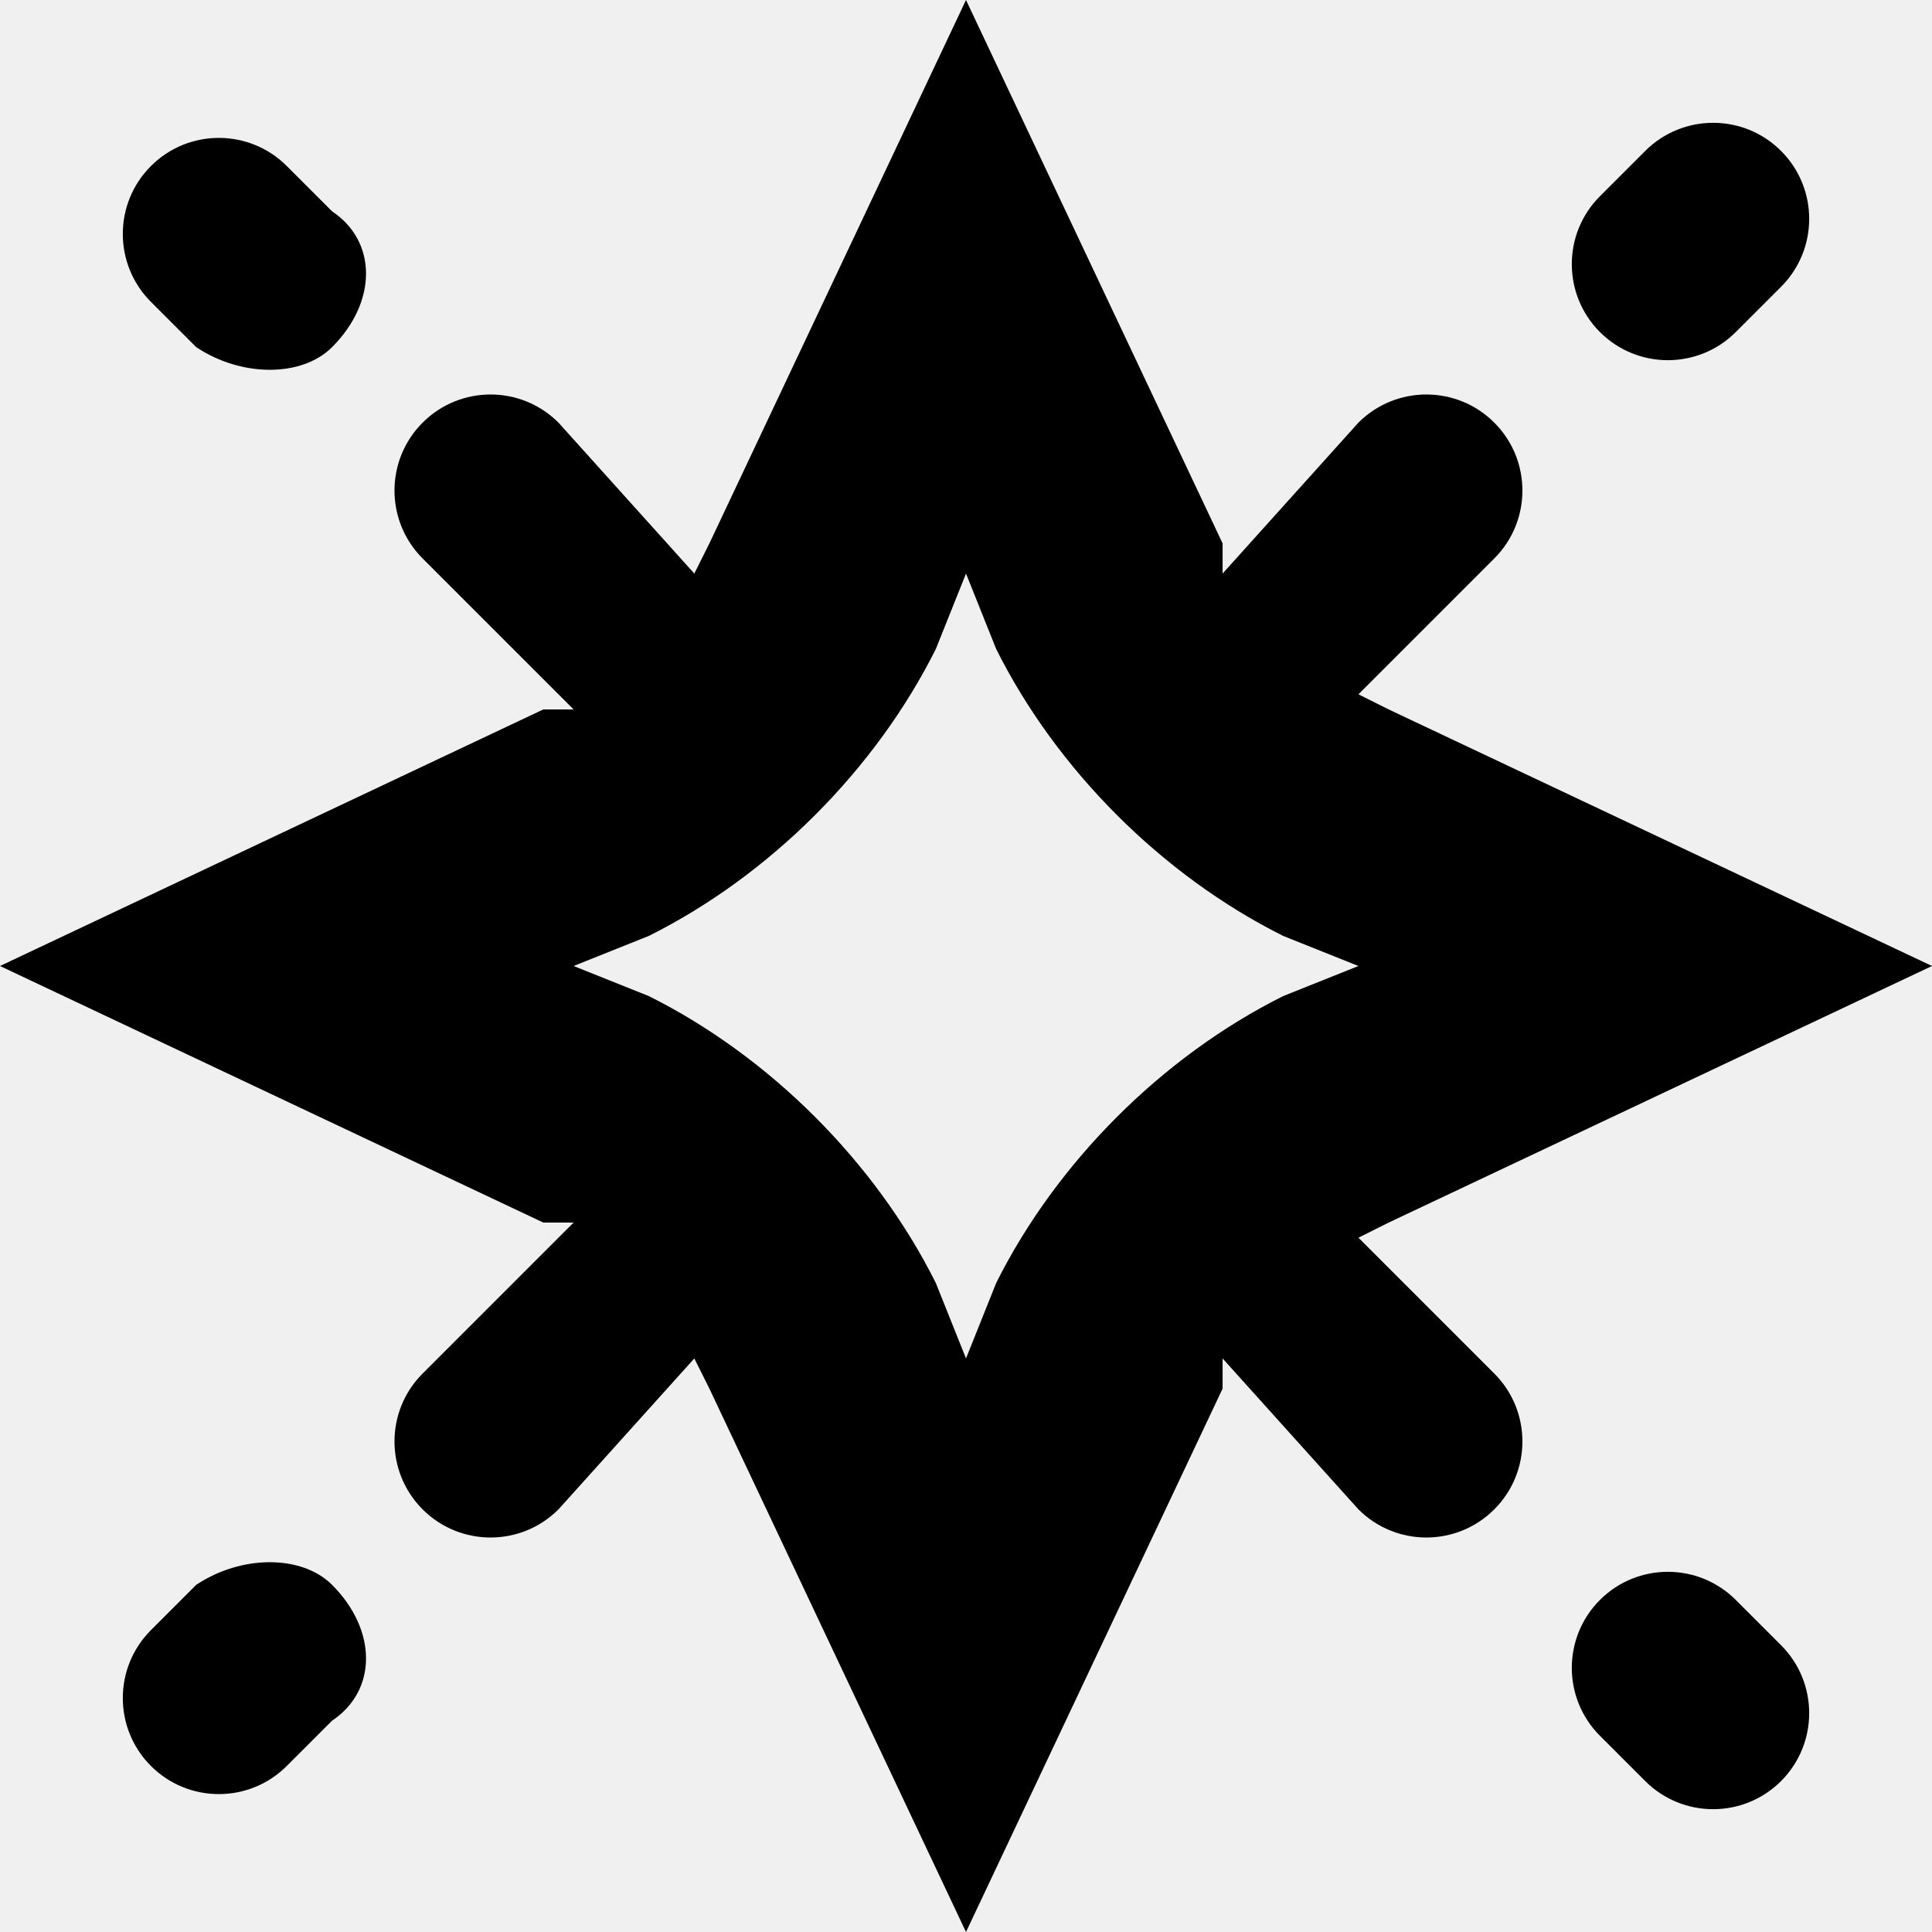
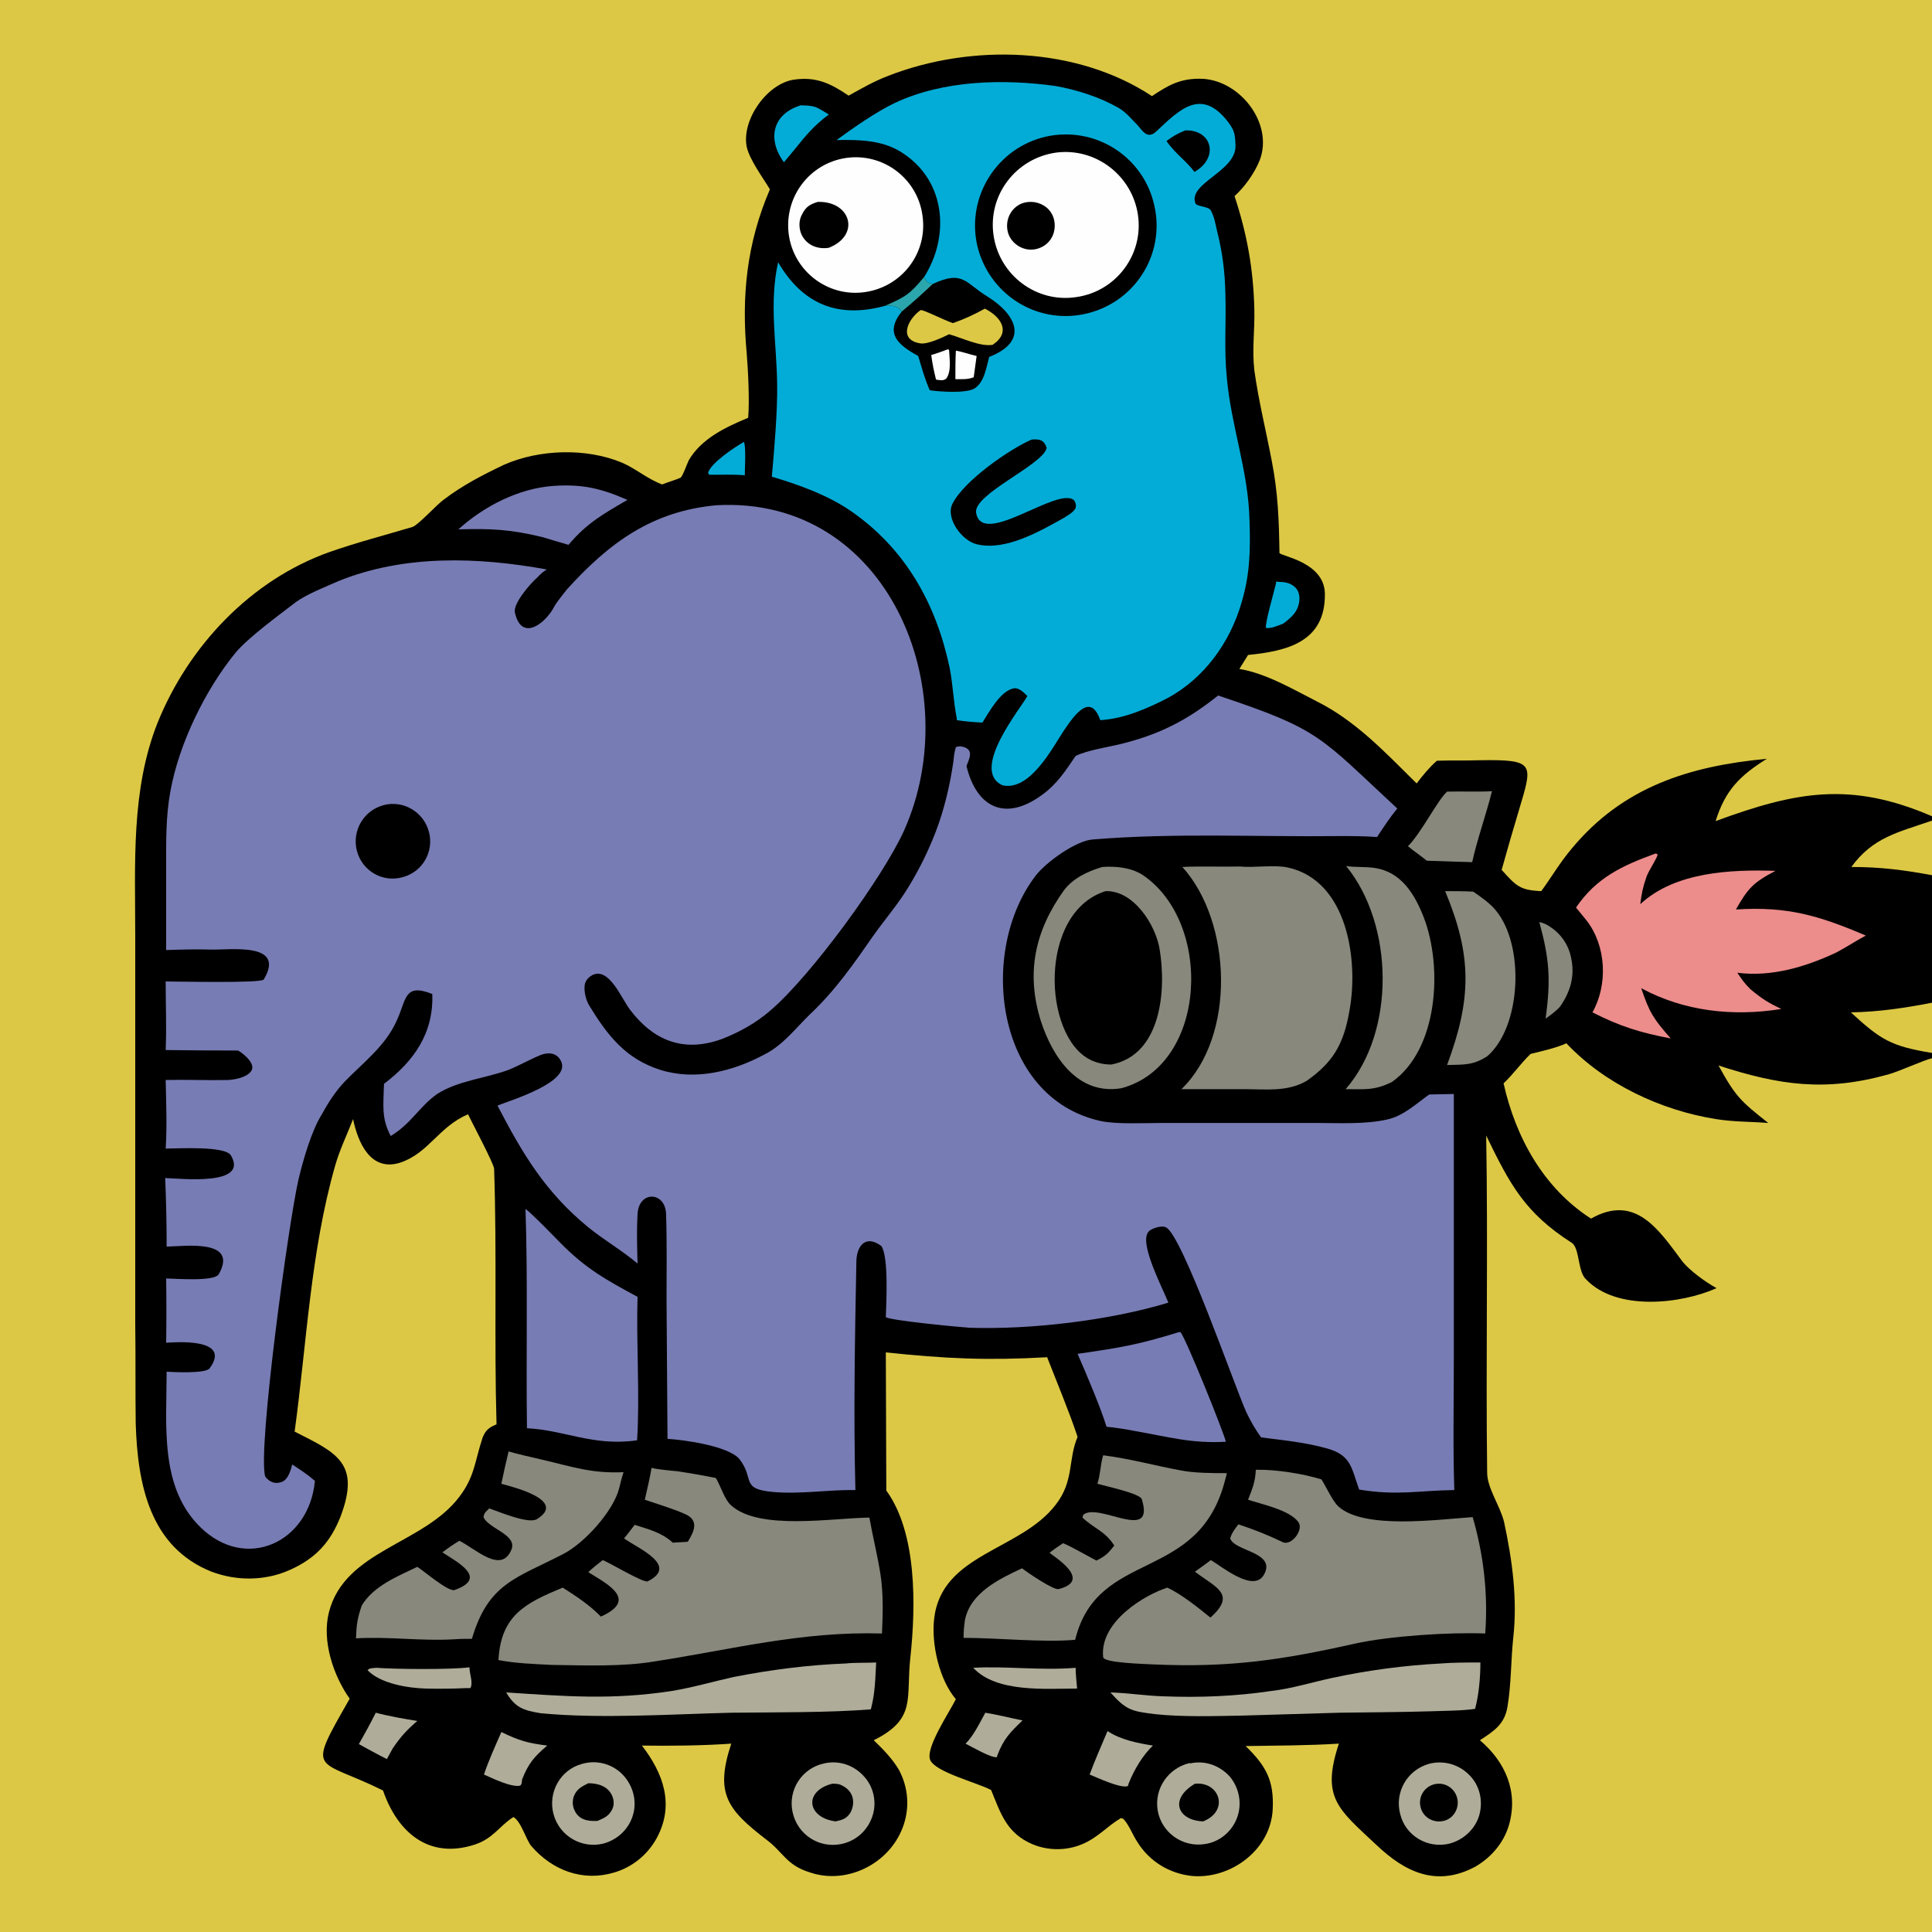
- <svg xmlns="http://www.w3.org/2000/svg" viewBox="0 0 128 128">
-   <path fill-rule="evenodd" d="M81 36 64 0 47 36l-1 2-9-10a6 6 0 0 0-9 9l10 10h-2L0 64l36 17h2L28 91a6 6 0 1 0 9 9l9-10 1 2 17 36 17-36v-2l9 10a6 6 0 1 0 9-9l-9-9 2-1 36-17-36-17-2-1 9-9a6 6 0 1 0-9-9l-9 10v-2Zm-17 2-2 5c-4 8-11 15-19 19l-5 2 5 2c8 4 15 11 19 19l2 5 2-5c4-8 11-15 19-19l5-2-5-2c-8-4-15-11-19-19l-2-5Z" clip-rule="evenodd" />
-   <path d="M118 19a6 6 0 0 0-9-9l-3 3a6 6 0 1 0 9 9l3-3Zm-96 4c-2 2-6 2-9 0l-3-3a6 6 0 1 1 9-9l3 3c3 2 3 6 0 9Zm0 82c-2-2-6-2-9 0l-3 3a6 6 0 1 0 9 9l3-3c3-2 3-6 0-9Zm96 4a6 6 0 0 1-9 9l-3-3a6 6 0 1 1 9-9l3 3Z" />
-   <style>path{fill:#000}@media (prefers-color-scheme:dark){path{fill:#fff}}</style>
+ <svg xmlns="http://www.w3.org/2000/svg" version="1.2" viewBox="0 0 400 400" width="64" height="64">
+   <style>.a{fill:#dcc845}.b{fill:#787cb4}.c{fill:#03acd7}.d{fill:#2ba6ac}.e{fill:#fefefe}.f{fill:#88887d}.g{fill:#ec8c8b}.h{fill:#afad9a}</style>
+   <path d="m0 0h400v169 0.9 11.3 26.4 10.4 1.1 180.9h-400z" />
+   <path class="a" d="m0 0h400v169c-16.9-7.3-28.2-5.1-44.8 1 2-6.4 5-9.4 10.6-12.9-16 1.5-29.8 5.8-40.4 18.6-2.6 3.1-4.1 5.8-6.3 8.8-4.5-0.2-5.2-1.1-8.2-4.4q1.7-6.1 3.5-12.1c2.9-9.8 3.7-10.8-8.1-10.6-2.9 0.1-6 0-8.8 0.1-1.6 1.4-2.9 3-4.2 4.7-6.4-6.3-12.5-12.9-20.7-17-4.9-2.5-10.5-5.8-16-6.7l1.8-2.9c8.1-0.8 16.1-2.7 15.9-12.8-0.2-6.4-8.9-7.6-9.4-8.3-0.1-6.7-0.3-12.5-1.6-19.1-1.2-6.3-2.7-12.3-3.6-18.7-0.5-4.3 0.1-8.4 0-12.6-0.2-8.4-1.5-15.6-4.1-23.5 2.1-1.9 4.1-4.7 5.2-7.4 3-7.8-4.4-17-12.5-16.9-4.1 0-6.5 1.4-9.8 3.6-15.6-10.3-37.4-10.9-54.6-4.2-2.9 1.1-5.5 2.6-8.2 4.1-3.7-2.5-6.7-4-11.4-3.3-5.6 0.9-10.8 8.4-9.7 13.9 0.6 2.7 3.3 6.3 4.8 8.8-4.8 11.2-5.9 22-4.8 34 0.3 3.7 0.6 9.8 0.3 13.3-4.6 1.9-9.7 4.3-12.3 8.8-0.3 0.6-1.3 3.4-1.7 3.6-0.8 0.4-2.9 1-3.8 1.4-3-1.1-5.5-3.3-8.3-4.5-7.4-3.1-17.1-2.8-24.4 0.4-4.4 2.1-8.7 4.3-12.6 7.3-1.4 1-5.2 5.2-6.4 5.6-5.7 1.7-11.5 3.2-17.2 5.2-16.3 5.8-29.2 19.5-35.6 35.4-5.5 13.9-4.6 29.2-4.6 43.9v39.4 41.1c0.1 6.9 0 13.8 0.1 20.7 0.4 12.5 2.9 25.5 15.7 30.6 5.3 2 11.2 1.9 16.3-0.4 5.3-2.4 8.3-5.7 10.4-11 4.2-11.1-0.8-13.2-9.5-17.6 2.5-18.3 3.3-37.3 8.4-55.1 0.9-3.2 2.5-6.5 3.7-9.6 1 4.8 3.6 11 9.8 9 5.9-2 7.9-7.4 14-10 0.7 1.5 5.4 10.3 5.4 11.3 0.6 17.4 0 35.6 0.5 52.9-1.5 0.6-2.3 1.2-2.9 2.8-1.6 4.8-1.6 8-4.8 12.2-7.5 9.9-23.7 11-27 23.9-1.5 5.9 0.9 13.1 4.3 17.9-9.1 15.9-7 12.1 6.9 19 3 8.7 9.5 14.3 19 11.2 3.9-1.3 5-3.8 8-5.7 1.6 0.9 2.6 4.7 3.7 6 4.4 5.1 10.7 7.4 17.1 5.5 3.8-1.1 7-3.7 8.9-7.2 3.7-6.9 1.3-13.4-3.1-19.1 5.5 0.1 13.1 0 18.5-0.4-3.4 10.3-0.9 13.6 7.3 19.9 3.5 2.6 4.1 5.3 9.1 6.8 3.9 1.3 8.2 0.8 11.9-1.2 7.2-3.9 10.4-12.6 6.4-20.1-1.3-2.2-3.3-4.3-5.2-6.1 9-4.5 6.6-8.7 7.6-17.3 1.1-10.4 1.4-25.6-5-34.4l-0.1-28.6c12.3 1.3 21 1.7 33.4 1 1.9 4.9 4.7 11.6 6.3 16.5-2 4.7-0.7 9.1-4.5 14-7.3 9.6-23.7 10.1-25.2 23.7-0.6 5.3 1.1 12.6 4.5 16.6-1.4 2.8-6.4 10.2-5.3 12.6 1.1 2.5 9.5 4.6 12.6 6.2 2 4.9 3.2 8.9 8.5 11.2 3.3 1.4 7.1 1.4 10.4 0 3.3-1.4 5.1-3.7 8-5.4q0.3 0.1 0.5 0.2c1.2 1.3 1.9 3.3 2.9 4.8 2.5 4 6.6 6.5 11.3 7 8 0.7 16.3-5.4 16.7-13.8 0.3-6-1.4-9-5.6-13.1 6.3-0.1 13-0.1 19.3-0.5-3.7 11.2-0.2 13.5 7.8 21 6 5.7 12.5 8.7 20.4 4.5 3.3-1.9 5.9-4.9 7-8.6 2-6.9-0.7-13.1-6-17.6 2.9-1.9 5.1-3.3 5.7-6.9 0.8-4.7 0.7-9.6 1.2-14.3 0.9-8-0.2-16.1-1.9-24-0.8-3.3-3.5-7-3.5-10.2-0.3-23.2 0.2-46.6-0.2-69.8 4.9 10.1 8 16 17.7 22.2 1.7 1.1 1.2 6 3 7.6 6.3 6.6 19.6 5.1 27 1.8-2.2-1.2-5.7-3.7-7.2-5.7-4.8-6.4-9.6-13.9-18.8-8.7-9.8-6.3-15.6-16.8-18.1-28 2.1-2 3.7-4.3 5.6-6.1 2.4-0.6 5.2-1.2 7.4-2.2 7.9 8.4 19.6 13.9 31 15.7 3.8 0.6 7.1 0.5 10.8 0.8-5.7-4.5-6.8-5.5-10.3-11.9 12.6 4.1 22.2 5.5 35.3 1.8 2.4-0.7 7.4-3 8.9-3.3v180.9h-400z" />
+   <path class="a" d="m400 169.9v11.3c-6-1.1-10.6-1.7-16.7-1.7 4.5-6.2 9.8-7.2 16.7-9.6z" />
+   <path class="a" d="m400 207.6v10.4c-8.5-1.4-10.6-2.7-16.8-8.4 5.8-0.1 11.1-0.9 16.8-2z" />
+   <path class="b" d="m148.4 104.6c35.6-1.9 51.7 38.4 38.8 67.3-4.3 9.6-19.4 30.3-27.8 37.4-2.9 2.5-6.3 4.4-9.9 5.8-7.9 2.9-14.2 0.4-19.1-6.1-1.7-2.2-4.3-8.9-7.8-7.1-0.7 0.4-1.3 1-1.5 1.8-0.3 1.3 0.2 3.4 0.9 4.5 3.8 6.2 7.5 11 14.7 13.3 7.3 2.3 15.1 0.3 21.6-3.2 3.8-1.9 6.4-5.4 9.4-8.3 5.3-5 9.1-10.5 13.2-16.4 2.5-3.5 5.2-6.6 7.4-10.3q3.2-5.3 5.4-11c1.8-4.7 3-9.8 3.7-14.7 0.1-1.1 0.2-1.9 0.5-2.9 0.4-0.2 0.9-0.2 1.4-0.1 2.5 0.6 1.3 2.6 0.8 4 2.1 8.7 8.1 11.5 15.6 6 3.1-2.2 4.9-5 7-8.1 2.5-1.2 6.7-1.8 9.5-2.5 8-2 13.6-4.9 20-10 21.3 7.1 20.9 8.4 37.1 23.4-1.6 1.9-2.8 3.8-4.2 5.9-2.5-0.2-5.1-0.2-7.7-0.2-17 0.2-34.2-0.7-51.1 0.7-3.5 0.2-9.7 4.7-11.8 7.4-12.1 15.6-8.5 46.1 13.4 50.9 3.3 0.7 9.1 0.4 12.5 0.4h17.2 15.1c4.6 0 9.9 0.3 14.4-0.7 3.4-0.7 6-3.2 8.8-5.2l5.1-0.1v54.9c0 8.8-0.2 18.3 0.1 27.1-7.5 0.1-11.8 1.2-19.7-0.1-1.6-4.4-1.6-7.1-6.6-8.5-4.6-1.3-9.1-1.7-13.7-2.3q-1.8-2.5-3.1-5.3c-2.5-5.6-13.2-36.5-16.6-38.2-0.7-0.3-1.5-0.1-2.2 0.1-0.7 0.3-1.4 0.5-1.7 1.3-1.2 2.8 3.2 11.2 4.4 14.2-12.2 3.7-28.4 5.6-41.1 5.2-1.8-0.1-16.5-1.5-17.4-2.2 0.1-3.2 0.6-12.3-0.9-14.7-3.3-2.5-5.2 0-5.2 3.3-0.3 15.5-0.6 31.6-0.2 47.2-5.6-0.1-11.4 0.9-17 0.4-6.9-0.6-3.8-2.7-7-6.8-2.2-2.7-11.4-4-14.9-4.2l-0.2-28.8c0-5.9 0.1-11.9-0.1-17.8-0.2-4.7-5.7-4.8-5.9 0.1-0.2 3.5-0.1 6.7 0 10.2-3.2-2.7-7-4.9-10.2-7.5-8.9-7.3-13.6-15.2-18.8-25.2 2.7-1.1 15.5-4.9 13.1-9.3-0.8-1.6-2.5-1.8-4.1-1.2-2.2 0.9-4.5 2.2-6.7 3.1-4.9 1.8-10.4 2.2-14.8 5-3.8 2.7-5.2 6-9.6 8.7-2-3.7-1.5-6.5-1.4-10.8 6.2-4.7 10.3-10.5 10-18.6-6-2.4-5.3 1.3-7.5 5.8-2.3 5-6.8 8.4-10.6 12.3-1.9 2-3.4 4.3-4.7 6.7-2.2 3.4-4 9.8-4.9 13.6-2 8.6-8.5 55.8-6.9 61.5 0.9 1.2 2.2 1.7 3.7 1 1.1-0.6 1.6-2.3 1.9-3.5 1.8 1.2 3.1 2 4.7 3.4-1.2 12.8-14.3 18.8-23.7 9.6-8.5-8.3-7-21.1-7-32.2 1.7 0.1 8.1 0.4 8.9-0.7 4.7-6.4-7.3-5.4-9-5.3q0.1-6.7 0-13.3c1.8 0 10 0.7 10.9-0.9 4.1-7.3-6.9-5.8-10.8-5.7q0-7.1-0.3-14.2c3.3 0.1 17.4 1.7 13.6-4.7-1.2-2-11.1-1.4-13.5-1.4 0.3-4.6 0.1-9.6 0-14.2 4.3-0.1 8.7 0.1 13 0 1.4-0.1 3.6-0.5 4.6-1.7 1.3-1.5-1.4-3.7-2.6-4.4q-7.5 0-15-0.1c0.2-4.4 0-9.8 0-14.2 2.2 0 19.8 0.4 20.3-0.4 4.7-7.8-7-6.1-10.8-6.2-3.5-0.1-6.5 0-9.4 0.1v-17.1c0-5.4-0.1-10.5 0.9-15.9 1.8-9.8 7.2-20.9 13.5-28.6 2.7-3.2 8.9-7.7 12.4-10.4 2.3-1.7 6.2-3.2 8.9-4.4 13.6-5.5 28.8-5 43.1-2.4q-1.1 0.7-1.9 1.6c-1.6 1.4-5.1 5.5-4.7 7.3 1.4 6.3 6.5 2.1 8.2-1.3 0.5-0.9 2.2-3 2.6-3.5 8.7-9.6 17.6-16.2 31-17.4z" />
+   <path d="m79.4 166.7c4.1-1.1 8.3 1.4 9.4 5.5 1.1 4.1-1.3 8.3-5.4 9.4-4.2 1.2-8.4-1.3-9.5-5.4-1.1-4.2 1.4-8.4 5.5-9.5z" />
+   <path class="c" d="m173.2 29c3.4-2.5 8.3-5.9 12.1-7.7 10-4.7 22.4-5 33.2-3.5 4.5 0.8 9.2 2.3 13.2 4.6 1.5 0.9 2.7 2.4 3.9 3.6 1 1.2 2 2.8 3.7 1.3 4.9-4.6 9.4-9.3 15-2 1.3 1.8 1.4 2.4 1.5 4.8 0.2 5.4-9.9 7.8-8.3 12 0.3 0.7 2.8 0.6 3.2 1.5 0.8 1.5 0.9 2.7 1.3 4.3 1.1 4.4 1.6 8.3 1.7 12.8 0.2 5.8-0.3 11.7 0.3 17.5 0.9 10.1 4.5 19.4 4.7 29.7 0.2 5.9 0.1 10.9-1.6 16.7-2.4 8.4-7.8 15.9-15.5 20-4.3 2.2-8.9 4.2-13.8 4.5-2-5.7-5.2-1.3-7.5 2.1-2.4 3.6-7 12.6-12.7 11.4-7-3.1 4.1-16.4 5.1-18.5-0.7-0.7-1.7-1.7-2.7-1.6-2.8 0.4-5.2 4.9-6.6 7.1-2-0.1-3.3-0.2-5.3-0.5v-0.3c-0.7-3.5-0.8-7.1-1.5-10.6-2.8-13.2-9.1-24.5-20.3-32.3-4.7-3.3-11-5.6-16.5-7.2 0.5-5.6 1.2-13.7 1.1-19.2-0.1-8.4-1.7-16.7 0.2-25.2 5.1 8.7 12.4 11.7 22.2 9 4.1-1.8 5-2.3 8-5.9 5.3-8.3 4.6-19.6-4.1-25.5-4.1-2.9-9.1-3-14-2.9z" />
+   <path d="m183.3 63.3c4.1-1.8 5-2.3 8-5.9 0.7 1.1 0.7 1.1 1.8 1.4 6.4-3 6.8-0.1 11.5 2.7 5.7 3.6 8.6 9.1 0.2 12.4-0.6 2.2-1 5.2-3 6.5-1.7 1.1-7.3 0.7-9.3 0.4-1.1-2.5-1.6-4.5-2.4-7.1-4-2.2-7.1-4.6-3.4-9.2-0.9-1.3-2-1.2-3.4-1.2z" />
+   <path class="d" d="m183.3 63.3c4.1-1.8 5-2.3 8-5.9 0.7 1.1 0.7 1.1 1.8 1.4-2.2 2.1-4.1 3.8-6.4 5.7-0.9-1.3-2-1.2-3.4-1.2z" />
+   <path class="a" d="m190.6 64.2c0.6-0.1 4.9 2.1 6.7 2.7q3.4-1.2 6.6-3c3.4 1.7 5.5 4.9 1.6 7.5-2.6 0.4-6.2-1.4-9-2.2-1.4 0.7-4.4 2.1-5.9 1.9-4.7-0.7-2.7-5 0-6.9z" />
+   <path class="e" d="m197.9 72.6c1.3 0.2 2.9 0.8 4.3 1.1-0.2 1.4-0.4 3-0.6 4.4-1.2 0.5-2.5 0.4-3.8 0.4 0-2.1 0-3.8 0.1-5.9z" />
+   <path class="e" d="m196.3 72.3l0.2 0.2c0.1 2 0.5 4.4-0.6 5.9-0.7 0.5-1.2 0.3-2.1 0.2-0.5-2-0.7-3-1-5.1 1.1-0.3 2.4-0.8 3.5-1.2z" />
+   <path d="m216.5 28.3c10.2-2.3 20.3 4.1 22.5 14.3 2.3 10.2-4.2 20.2-14.4 22.4-10.1 2.2-20-4.2-22.3-14.3-2.2-10.1 4.2-20.1 14.2-22.4z" />
+   <path class="e" d="m218.6 31.6c8.2-1.1 15.8 4.7 17 12.9 1.2 8.2-4.5 15.8-12.7 17-8.3 1.3-16-4.5-17.2-12.8-1.2-8.3 4.6-15.9 12.9-17.1z" />
+   <path d="m211.6 42.1c1.7-0.6 3.6-0.3 5 0.8 1.4 1.1 2 2.9 1.7 4.7-0.3 1.8-1.5 3.2-3.2 3.8-2.5 0.9-5.3-0.4-6.3-2.9-0.9-2.6 0.3-5.4 2.8-6.4z" />
+   <path d="m213.6 91c1.6-0.1 2.5 0 3.1 1.7-0.6 3.5-15.3 9.6-14.6 13.5 1.3 7.3 17-5.7 20.3-2.6 0.4 0.8 0.4 0.8 0.3 1.6-0.5 0.9-1.5 1.4-2.4 2-5 2.8-12.1 6.9-18 5.5-3.2-0.7-6.6-5.5-5.1-8.4 2.4-4.8 11.8-11.3 16.4-13.3z" />
+   <path d="m245.4 27c5.5-0.2 7.1 5.6 1.9 8.6-1.6-2.2-3.9-3.7-5.8-6.4 1.5-1.1 2.2-1.5 3.9-2.2z" />
+   <path class="f" d="m134.9 303.9c0.9 0.3 4.1 0.6 5.3 0.7q4 0.6 8 1.4c1 1.6 1.8 4.5 3.2 5.7 5.8 5.2 20.8 2.6 28.6 2.5 0.7 4 1.7 7.9 2.3 11.8 0.6 4 0.5 8.1 0.3 12.2-16.6-0.5-31 3.3-47.2 5.8-6.6 1.1-14.4 0.8-21.2 0.7-3.8-0.2-7.3-0.3-11-1 0.5-9.3 5.6-11.8 13.3-15 2.7 1.7 5.7 3.7 7.9 6 7.8-3.5 1.4-6.7-2.6-9.2 0.8-0.8 2.1-1.8 3-2.5 1.5 0.6 8.5 4.8 9.3 4.4 6.6-3.3-2.2-6.9-4.9-8.9 0.8-0.9 1.4-1.8 2.2-2.8 3.1 1 5.6 1.6 7.9 3.7 0.9-0.1 2.2-0.1 3.1-0.2 1.3-2.1 2.4-4.4-0.5-5.7-2.4-1.1-5.8-2.1-8.4-3 0.5-2.3 1-4.2 1.4-6.6z" />
+   <path class="f" d="m260 304.3c4-0.1 9.8 0.8 13.6 2 1 1.6 2.3 4.5 3.5 5.6 5.3 4.8 20.5 2.7 27.8 2.2 2.3 7.9 3.2 16 2.6 24.1-7.3-0.3-19.8 0.5-27 2.1-15.2 3.4-25.9 5-41.7 4.3-1.7-0.1-10.3-0.3-10.4-1.5-0.8-7.4 8.8-13 13.3-14.4 3.1 1.5 6.3 4.1 8.9 6.2 5.5-4.9 1.1-6.2-3.2-9.5q1.7-1.2 3.3-2.4c2.5 1.5 8.9 6.8 11 3 2.6-4.7-6.2-4.8-7-7.5 0.3-1.1 1-2 1.7-2.9 3.3 1.1 6.1 2.2 9.2 3.7 1.8 0.8 4.4-2.6 3.2-4.2-1.9-2.5-7.4-3.6-10.4-4.6 0.9-2.3 1.5-3.7 1.6-6.2z" />
+   <path class="f" d="m244.8 179.5c3.7-0.2 8.1 0 11.9-0.1 2.8 0.3 7.2-0.4 9.9 0.2 12.4 2.7 14.7 19.2 12.8 29.6-1.2 7.1-3.5 10.8-8.9 14.6-4 2.3-8.4 1.7-12.9 1.7h-13c11.3-10.9 10.5-34.6 0.2-46z" />
+   <path class="f" d="m228.2 179.5c2.8-0.2 5.9 0.1 8.3 1.6 14.7 9.8 13.5 39.4-4.3 44.2-8.9 1.5-14.2-6.2-16.7-13.9-3.1-9.9-1.3-18.6 4.8-27.1 1.9-2.5 4.9-3.9 7.9-4.8z" />
+   <path d="m228.9 184.5c5.8-0.2 10.4 7 11.2 12.1 1.4 8.5 0.3 21.8-10 23.8-1.5 0-3-0.3-4.4-1-9.8-4.9-10.8-30.5 3.2-34.9z" />
+   <path class="g" d="m342.8 176.7l0.4 0.2c-0.1 0.8-1.9 3.4-2.3 4.6-0.8 2.3-1 3.4-1.3 5.7 7.2-6.7 18.7-7.2 28-6.9-4.6 2.4-5.7 3.6-8.2 8 10.7-0.7 17.3 1.3 26.9 5.4-2.1 1.1-4 2.4-6.1 3.5-6.4 3-13.4 5.1-20.5 4.2 1 1.5 1.5 2.2 2.7 3.4 2.4 2 3.7 2.8 6.4 4.1-10 1.6-20.1 0.5-29-4.3 1.7 5.1 2.6 6.4 6.1 10.4-6.3-1.2-10.5-2.5-16.2-5.4 3.2-5.7 2.9-13.7-1.2-19-0.7-0.9-1.5-1.8-2.2-2.7 4.2-6.2 9.6-8.7 16.5-11.2z" />
+   <path class="b" d="m108.8 250.3c1.4 1 5.9 5.7 7.3 7.1 5.2 5.3 9.6 7.7 15.9 11.1-0.3 9.3 0.5 20.7-0.1 29.7-9.1 1.3-14.9-2.1-22.8-2.5-0.2-15 0.2-30.5-0.3-45.4z" />
+   <path class="f" d="m228.4 301.3c5.5 0.7 10.5 2.1 15.9 3.1 2.9 0.6 6.8 0.6 9.7 0.6q-0.1 0.6-0.3 1.2c-5.4 21.8-26.4 14.2-31.1 33.3-6.6 0.6-16-0.4-23.1-0.4 0-1.4 0.1-2.5 0.3-3.8 1.2-5.6 7.1-8.4 11.8-10.6 1.3 1 6.6 4.6 7.6 4.3 7-1.8-0.8-6.6-1.9-7.5 0.7-0.6 1.9-1.4 2.8-2 1.9 0.8 4.8 2.5 6.9 3.6 2-1 2.4-1.5 3.7-3.1-1.9-3-4-3.4-6.6-5.8l0.2-0.6c3.2-2.6 14.9 5.9 12.1-3.2-0.3-1.2-7.9-2.8-9.2-3.2 0.6-1.7 0.6-3.9 1.2-5.9z" />
+   <path class="f" d="m105.3 300.5c2 0.6 4.8 1.2 6.9 1.7 6.4 1.5 10.3 2.9 16.9 2.6-0.3 0.9-0.7 2.4-0.9 3.3-1.2 4.8-7.3 11.5-11.7 13.7-9.7 5-15.4 6-18.8 17.5-1.2 0-2.5 0-3.7 0.1-6.7 0.4-13.5-0.6-20.3-0.2 0.1-2.8 0.3-4.2 1.2-6.8 2.4-4 7.3-6 11.5-8 1.3 0.8 6.4 5.2 7.7 4.8 7.1-2.5 0.5-5.8-2.5-7.8 1.3-1 2.2-1.6 3.5-2.4 3.3 1.6 8.7 7 10.8 1.8 1.2-3.1-4.8-4.3-5.8-6.7 0.2-1 0.4-1 1.2-1.8 2.3 0.8 8.2 3.3 9.9 2.2 6.4-4-5.7-6.8-7.4-7.3q0.7-3.4 1.5-6.7z" />
+   <path class="e" d="m175.2 32.7c7.7-1.1 14.8 4.3 15.8 12 1.1 7.8-4.4 14.8-12.1 15.8-7.6 1-14.6-4.4-15.6-12-1-7.7 4.3-14.7 11.9-15.8z" />
+   <path d="m169.3 41.8c6.9-0.2 8.9 6.9 2.3 9.5-2.5 0.4-4.9-0.7-5.8-3.1-0.4-1.2-0.4-2.6 0.2-3.7 0.8-1.7 1.7-2.2 3.3-2.7z" />
+   <path class="h" d="m298.4 344.4c2.4-0.2 5.6-0.2 8.1-0.2 0 3-0.3 6.6-1.1 9.6-2.6 0.4-6.4 0.4-9.1 0.5-6.4 0.2-12.7 0.2-19 0.3l-20.3 0.6c-5.7 0.1-12.2 0.3-17.8-0.3-4.9-0.6-6-0.8-9.3-4.5 3.5 0.1 7.4 0.7 10.9 0.8 7.5 0.3 15 0 22.4-1.1 4.3-0.5 8.4-1.8 12.6-2.7 7.4-1.6 15-2.6 22.6-3z" />
+   <path class="h" d="m175.2 344.4c1.7-0.2 4.4-0.1 6.2-0.2-0.2 3.5-0.2 6.3-1.1 9.7-8.5 0.7-20.1 0.6-28.8 0.7-12.7 0.3-27.1 1.3-39.6 0.1-3.5-0.6-5.2-1.1-7.1-4.3 12.3 0.8 21.8 1.6 34.3-0.3 4.7-0.8 8.3-1.9 12.8-2.9 7.7-1.5 15.4-2.5 23.3-2.8z" />
+   <path class="f" d="m278.7 179.3c1.8 0.3 4 0.1 5.9 0.4 5.5 0.8 8.3 5.4 10.2 10.3 3.9 10.2 3 27.2-6.6 34-3.6 1.8-5.6 1.5-9.6 1.5 10.4-11.9 10-34.1 0.1-46.2z" />
+   <path class="b" d="m244.1 275.8h0.3c1.1 1.2 9.1 21.1 9.4 22.7-7.1 0.4-11.8-1-18.7-2.2-1.4-0.3-4.6-0.8-6-0.9-1.3-4.2-4.3-11.2-6-15.1 8.9-1.3 12.2-1.8 21-4.5z" />
+   <path class="f" d="m299.2 184.5c1.9 0 3.9 0 5.8 0.1 1.5 1 3.6 2.5 4.7 3.9 6 7.2 5.3 24.1-1.8 30.2-3 1.9-4.8 1.7-8.3 1.8 5.1-13.7 5.2-22.6-0.4-36z" />
+   <path class="b" d="m114.6 100.6c6-0.4 9.8 0.5 15.3 2.9-5 2.9-8.4 4.8-12.2 9.3-1.8-0.5-3.7-1.1-5.4-1.6-6.6-1.6-10.7-1.8-17.4-1.6 5.3-4.8 12.5-8.5 19.7-9z" />
+   <path class="h" d="m170.6 365.1c3-0.7 6.1 0.3 8.2 2.6 2.1 2.2 2.8 5.5 1.8 8.4-1 2.9-3.4 5.1-6.5 5.7-4.6 0.9-9-2-10-6.6-1-4.6 1.9-9.1 6.5-10.1z" />
+   <path d="m172.3 369.3c0.8 0 1.4 0 2.1 0.4 1 0.5 1.8 1.3 2.1 2.4 0.3 1.1 0.1 2.3-0.5 3.3-0.8 1.2-1.7 1.4-3 1.7-6-0.8-6.6-6.3-0.7-7.8z" />
+   <path class="h" d="m120.5 365.2c3-0.9 6.2 0 8.3 2.1 2.2 2.2 3.1 5.4 2.3 8.3-0.8 3-3.2 5.3-6.2 6.1-4.5 1.1-9.1-1.6-10.3-6.1-1.2-4.5 1.4-9.2 5.9-10.4z" />
+   <path d="m121.8 369.2c2 0 4 0.6 4.9 2.5 0.4 0.9 0.5 1.9 0.1 2.8-0.7 1.5-1.7 1.9-3.1 2.5-2 0.1-3.9-0.2-4.8-2.3-0.4-0.9-0.4-1.9-0.1-2.8 0.6-1.5 1.6-2 3-2.7z" />
+   <path class="h" d="m295.8 365.2c2.9-0.8 6.1 0 8.3 2.2 2.2 2.1 3 5.3 2.2 8.3-0.8 2.9-3.2 5.2-6.2 6-4.5 1.1-9.1-1.6-10.2-6.1-1.2-4.5 1.4-9.1 5.9-10.4z" />
+   <path d="m297 369.4c2.1-0.5 4.2 0.8 4.7 2.9 0.5 2-0.7 4.2-2.8 4.7-2.1 0.5-4.3-0.7-4.8-2.9-0.5-2.1 0.8-4.2 2.9-4.7z" />
+   <path class="h" d="m246.4 365.1c3-0.7 6.1 0.4 8.2 2.7 2 2.4 2.6 5.7 1.5 8.6-1.1 2.9-3.7 5-6.7 5.4-4.6 0.7-8.9-2.4-9.7-6.9-0.8-4.6 2.2-8.9 6.7-9.9z" />
+   <path d="m247.4 369.3c5.1-0.5 7.2 5.6 1.7 7.8-5.3-0.2-7.1-4.6-1.7-7.8z" />
+   <path class="f" d="m299.6 163.9c2.9-0.1 6.5 0.1 9.3-0.1-1.2 4.8-3.1 10.1-4.1 14.7l-3.4-0.1-6-0.2c-1.2-1-2.7-2-3.9-3 2.8-2.8 6.1-9.5 8.1-11.3z" />
+   <path class="h" d="m229.3 358.4c2.7 1.8 6.2 2.5 9.4 3-2.1 2-3.9 5-5 7.8l-0.2 0.6c-1.5 0.5-6.2-1.7-7.9-2.4 1-2.8 2.5-6.1 3.7-9z" />
+   <path class="h" d="m103.8 358.6c3.7 1.8 5.5 2.3 9.5 2.8-2.7 2.3-3.9 3.7-5.2 7-0.1 0.6 0 0.9-0.4 1.3-1.8 0.4-5.7-1.5-7.5-2.3 1-3 2.3-5.8 3.6-8.8z" />
+   <path class="h" d="m77.9 345.3c4.1 0.3 15.4 0.4 19.3-0.1 0 1.5 0.8 3.1 0.2 4.3h-0.8q-4.2 0.2-8.4 0.1c-3.7-0.1-9.4-1-12.1-3.8 0.4-0.5 1-0.4 1.8-0.5z" />
+   <path class="f" d="m318.7 190.9c0.8 0.2 1.4 0.4 2.1 0.9 2.4 1.5 4 3.9 4.5 6.6 0.8 3.7-0.2 7-2.3 10-0.9 1-1.9 1.7-3 2.5 1.1-8.1 0.8-12.3-1.3-20z" />
+   <path class="h" d="m201.5 345.3c6.7-0.4 13.8 0.6 21.2 0 0 1.4 0.2 2.9 0.3 4.3-6.5 0-16.7 0.9-21.5-4.3z" />
+   <path class="c" d="m165.8 21.8c3.2 0.1 3.1 0.3 5.8 1.9-3.2 2.4-4.8 4.4-7.3 7.5l-2 2.4c-3.5-4.8-2.4-10 3.5-11.8z" />
+   <path class="h" d="m77.8 354.6c2.6 0.7 6 1.3 8.6 1.7-2.2 1.9-3.4 3.2-5.1 5.7l-1.2 2.2c-1.8-0.9-4-2.1-5.8-3.1 1.2-2.1 2.4-4.3 3.5-6.5z" />
+   <path class="h" d="m204 354.6c2 0.3 5.7 1.2 7.7 1.6-2.6 2.5-3.9 3.8-5.2 7.2l-0.1 0.4c-1.2 0.2-5.3-2.2-6.5-2.8 1.6-1.5 3-4.4 4.1-6.4z" />
+   <path class="c" d="m264.2 120.4q0.7 0.1 1.3 0.1c2.2 0.2 3.8 1.5 3.5 4-0.3 2.2-1.6 3.3-3.3 4.6-1 0.4-2.6 1.1-3.6 0.9-0.2-1.1 1.7-7.5 2.1-9.3z" />
+   <path class="c" d="m154 91.5c0.5 0.7 0.2 5.7 0.2 6.9-2.3-0.2-4.9-0.1-7.2-0.1-0.3-0.1-0.2-0.1-0.4-0.4 0.6-2.1 5.5-5.3 7.4-6.4z" />
</svg>
